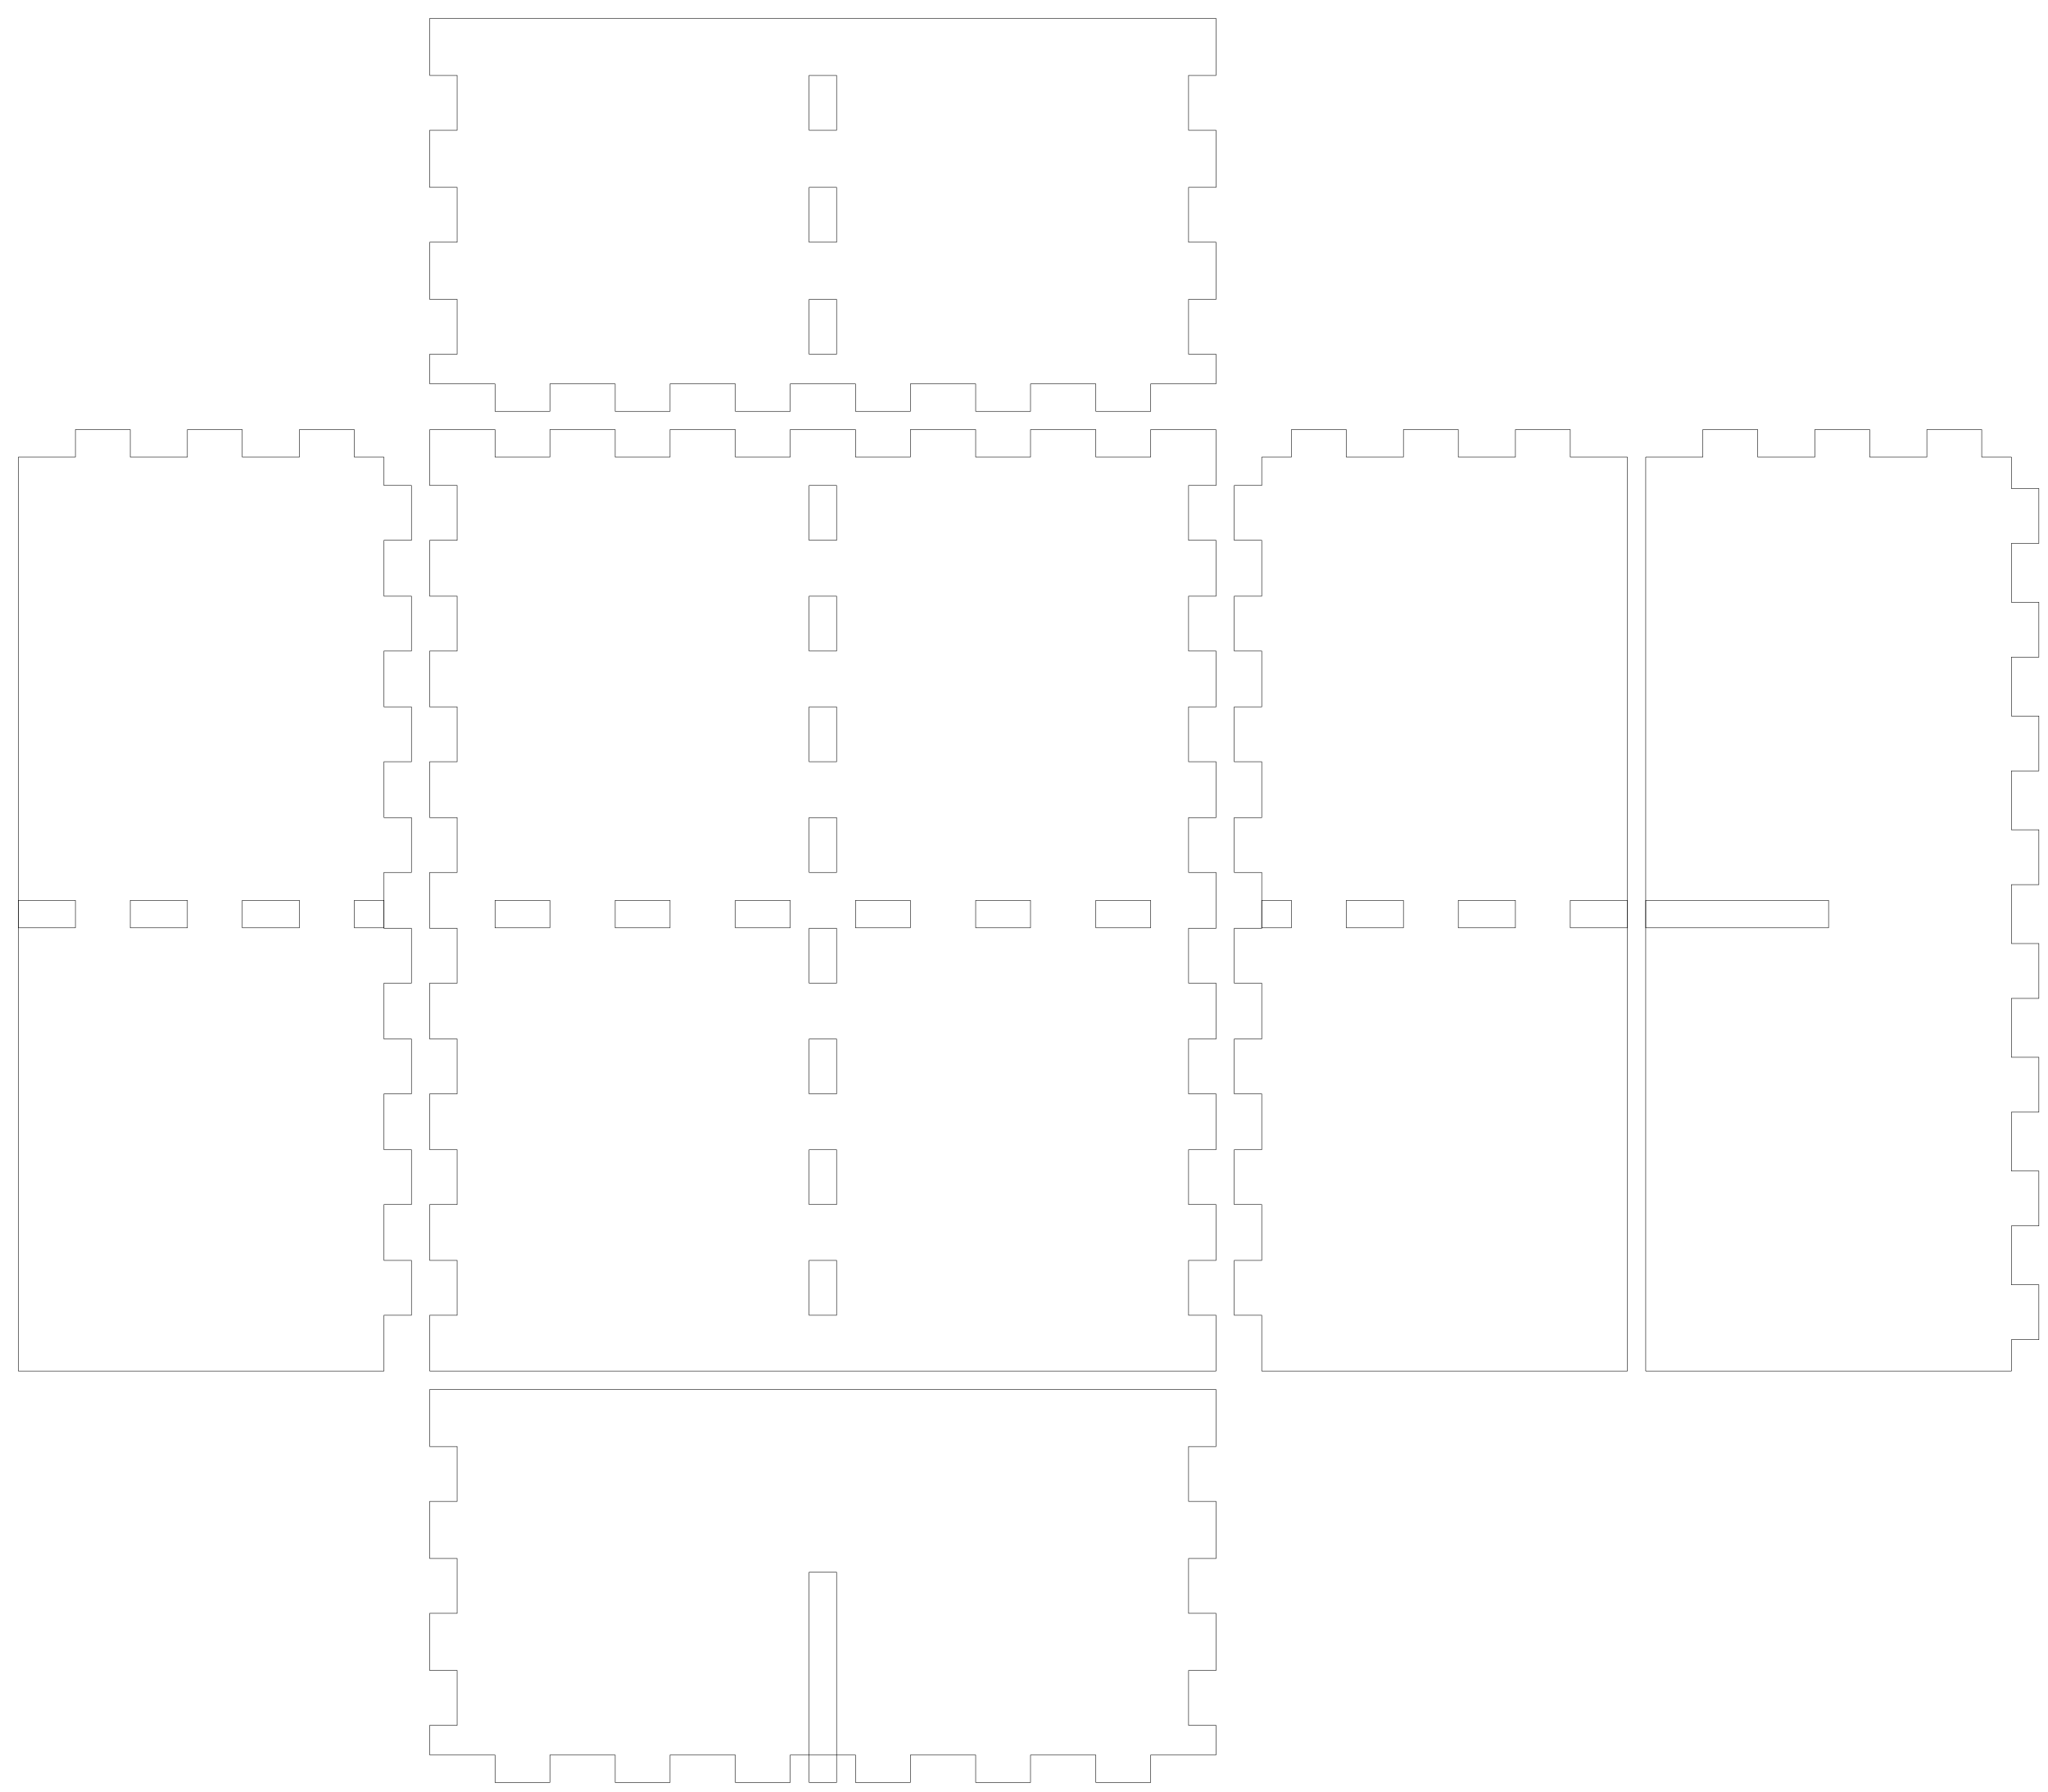
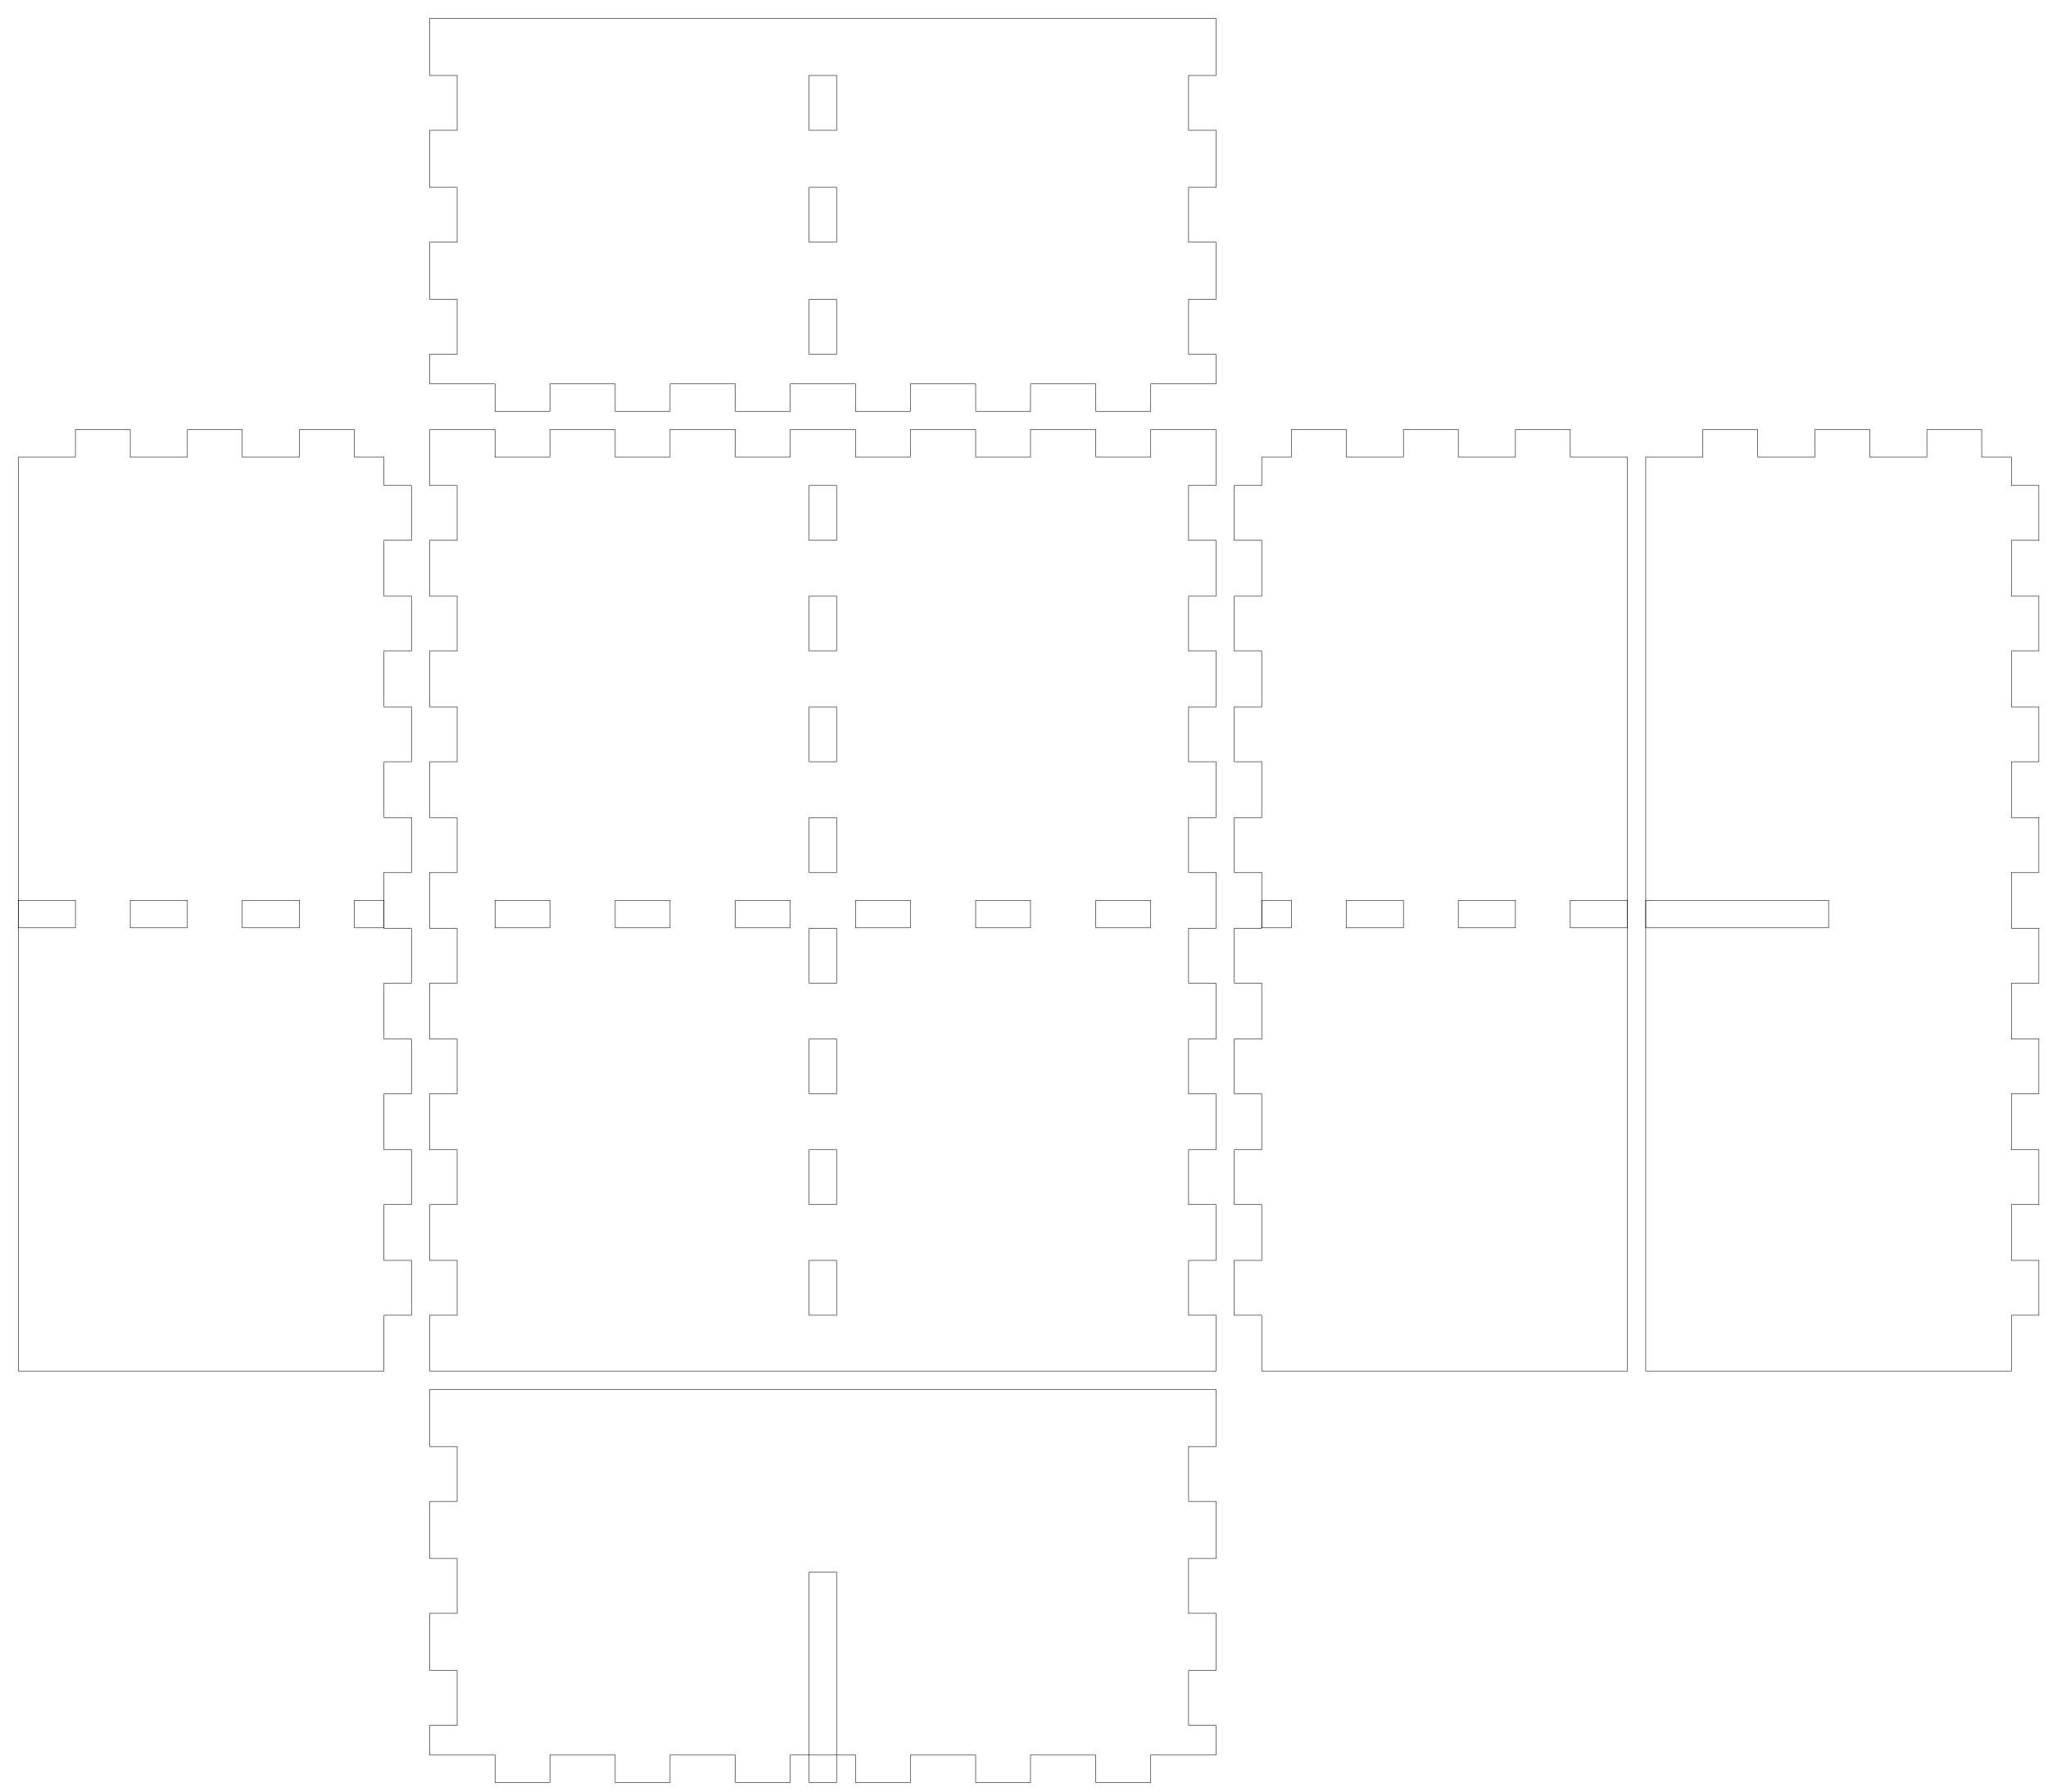
- <svg xmlns="http://www.w3.org/2000/svg" width="224mm" height="196mm" viewBox="0 0 224 196" version="1.1" id="svg5">
-   <defs id="defs2" />
-   <g id="layer1">
-     <g id="xdivider_001">
+ <svg xmlns="http://www.w3.org/2000/svg" width="224mm" height="196mm" viewBox="0 0 224 196" version="1.1">
+   <defs id="defaults" />
+   <g id="tabbedbox">
+     <g id="xdivider">
      <path id="side_001" style="fill:none;stroke:#000000;stroke-width:0.051" d="M 47 152 L 54.143 152 L 54.143 152 L 60.143 152 L 60.143 152 L 67.286 152 L 67.286 152 L 73.286 152 L 73.286 152 L 80.429 152 L 80.429 152 L 86.429 152 L 86.429 152 L 93.571 152 L 93.571 152 L 99.571 152 L 99.571 152 L 106.714 152 L 106.714 152 L 112.714 152 L 112.714 152 L 119.857 152 L 119.857 152 L 125.857 152 L 125.857 152 L 133 152" />
      <path id="side_002" style="fill:none;stroke:#000000;stroke-width:0.051" d="M 133 152 L 133 158.25 L 130 158.25 L 130 164.25 L 133 164.25 L 133 170.5 L 130 170.5 L 130 176.5 L 133 176.5 L 133 182.75 L 130 182.75 L 130 188.75 L 133 188.75 L 133 192" />
      <path id="side_003" style="fill:none;stroke:#000000;stroke-width:0.051" d="M 133 192 L 125.857 192 L 125.857 195 L 119.857 195 L 119.857 192 L 112.714 192 L 112.714 195 L 106.714 195 L 106.714 192 L 99.571 192 L 99.571 195 L 93.571 195 L 93.571 192 L 86.429 192 L 86.429 195 L 80.429 195 L 80.429 192 L 73.286 192 L 73.286 195 L 67.286 195 L 67.286 192 L 60.143 192 L 60.143 195 L 54.143 195 L 54.143 192 L 47 192" />
      <path id="side_004" style="fill:none;stroke:#000000;stroke-width:0.051" d="M 47 192 L 47 188.75 L 50 188.75 L 50 182.75 L 47 182.75 L 47 176.5 L 50 176.5 L 50 170.5 L 47 170.5 L 47 164.25 L 50 164.25 L 50 158.25 L 47 158.25 L 47 152" />
-       <path id="slot_001" style="fill:none;stroke:#000000;stroke-width:0.051" d="M 88.5 195 L 88.5 172 L 91.5 172 L 91.5 195 L 88.5 195 Z" />
+       <path id="slot" style="fill:none;stroke:#000000;stroke-width:0.051" d="M 88.5 195 L 88.5 172 L 91.5 172 L 91.5 195 L 88.5 195 Z" />
    </g>
-     <g id="piece_001">
+     <g id="left">
      <path id="side_005" style="fill:none;stroke:#000000;stroke-width:0.051" d="M 2 50 L 8.25 50 L 8.25 47 L 14.25 47 L 14.25 50 L 20.5 50 L 20.5 47 L 26.5 47 L 26.5 50 L 32.75 50 L 32.75 47 L 38.75 47 L 38.75 50 L 42 50" />
-       <path id="hole_001" style="fill:none;stroke:#000000;stroke-width:0.051" d="M 2 98.5 L 8.25 98.5 L 8.25 101.5 L 2 101.5 L 2 98.5 Z" />
-       <path id="hole_002" style="fill:none;stroke:#000000;stroke-width:0.051" d="M 14.25 98.5 L 20.5 98.5 L 20.5 101.5 L 14.25 101.5 L 14.25 98.5 Z" />
-       <path id="hole_003" style="fill:none;stroke:#000000;stroke-width:0.051" d="M 26.5 98.5 L 32.75 98.5 L 32.75 101.5 L 26.5 101.5 L 26.5 98.5 Z" />
-       <path id="hole_004" style="fill:none;stroke:#000000;stroke-width:0.051" d="M 38.75 98.5 L 42 98.5 L 42 101.5 L 38.75 101.5 L 38.75 98.5 Z" />
+       <path id="hole" style="fill:none;stroke:#000000;stroke-width:0.051" d="M 2 98.5 L 8.25 98.5 L 8.25 101.5 L 2 101.5 L 2 98.5 Z" />
+       <path id="hole_001" style="fill:none;stroke:#000000;stroke-width:0.051" d="M 14.25 98.5 L 20.5 98.5 L 20.5 101.5 L 14.25 101.5 L 14.25 98.5 Z" />
+       <path id="hole_002" style="fill:none;stroke:#000000;stroke-width:0.051" d="M 26.5 98.5 L 32.75 98.5 L 32.75 101.5 L 26.5 101.5 L 26.5 98.5 Z" />
+       <path id="hole_003" style="fill:none;stroke:#000000;stroke-width:0.051" d="M 38.75 98.5 L 42 98.5 L 42 101.5 L 38.75 101.5 L 38.75 98.5 Z" />
      <path id="side_006" style="fill:none;stroke:#000000;stroke-width:0.051" d="M 42 50 L 42 53.111 L 45 53.111 L 45 59.111 L 42 59.111 L 42 65.222 L 45 65.222 L 45 71.222 L 42 71.222 L 42 77.333 L 45 77.333 L 45 83.333 L 42 83.333 L 42 89.444 L 45 89.444 L 45 95.444 L 42 95.444 L 42 101.556 L 45 101.556 L 45 107.556 L 42 107.556 L 42 113.667 L 45 113.667 L 45 119.667 L 42 119.667 L 42 125.778 L 45 125.778 L 45 131.778 L 42 131.778 L 42 137.889 L 45 137.889 L 45 143.889 L 42 143.889 L 42 150" />
      <path id="side_007" style="fill:none;stroke:#000000;stroke-width:0.051" d="M 42 150 L 38.75 150 L 38.75 150 L 32.75 150 L 32.75 150 L 26.5 150 L 26.5 150 L 20.5 150 L 20.5 150 L 14.25 150 L 14.25 150 L 8.25 150 L 8.25 150 L 2 150" />
      <path id="side_008" style="fill:none;stroke:#000000;stroke-width:0.051" d="M 2 150 L 2 143.889 L 2 143.889 L 2 137.889 L 2 137.889 L 2 131.778 L 2 131.778 L 2 125.778 L 2 125.778 L 2 119.667 L 2 119.667 L 2 113.667 L 2 113.667 L 2 107.556 L 2 107.556 L 2 101.556 L 2 101.556 L 2 95.444 L 2 95.444 L 2 89.444 L 2 89.444 L 2 83.333 L 2 83.333 L 2 77.333 L 2 77.333 L 2 71.222 L 2 71.222 L 2 65.222 L 2 65.222 L 2 59.111 L 2 59.111 L 2 53.111 L 2 53.111 L 2 50" />
    </g>
-     <g id="ydivider_001">
+     <g id="ydivider">
      <path id="side_009" style="fill:none;stroke:#000000;stroke-width:0.051" d="M 180 50 L 186.25 50 L 186.25 47 L 192.25 47 L 192.25 50 L 198.5 50 L 198.5 47 L 204.5 47 L 204.5 50 L 210.75 50 L 210.75 47 L 216.75 47 L 216.75 50 L 220 50" />
-       <path id="slot_002" style="fill:none;stroke:#000000;stroke-width:0.051" d="M 180 98.5 L 200 98.5 L 200 101.5 L 180 101.5 L 180 98.5 Z" />
-       <path id="side_010" style="fill:none;stroke:#000000;stroke-width:0.051" d="M 220 50 L 220 53.444 L 223 53.444 L 223 59.444 L 220 59.444 L 220 65.889 L 223 65.889 L 223 71.889 L 220 71.889 L 220 78.333 L 223 78.333 L 223 84.333 L 220 84.333 L 220 90.778 L 223 90.778 L 223 96.778 L 220 96.778 L 220 103.222 L 223 103.222 L 223 109.222 L 220 109.222 L 220 115.667 L 223 115.667 L 223 121.667 L 220 121.667 L 220 128.111 L 223 128.111 L 223 134.111 L 220 134.111 L 220 140.556 L 223 140.556 L 223 146.556 L 220 146.556 L 220 150" />
+       <path id="slot_001" style="fill:none;stroke:#000000;stroke-width:0.051" d="M 180 98.5 L 200 98.5 L 200 101.5 L 180 101.5 L 180 98.5 Z" />
+       <path id="side_010" style="fill:none;stroke:#000000;stroke-width:0.051" d="M 220 50 L 220 53.111 L 223 53.111 L 223 59.111 L 220 59.111 L 220 65.222 L 223 65.222 L 223 71.222 L 220 71.222 L 220 77.333 L 223 77.333 L 223 83.333 L 220 83.333 L 220 89.444 L 223 89.444 L 223 95.444 L 220 95.444 L 220 101.556 L 223 101.556 L 223 107.556 L 220 107.556 L 220 113.667 L 223 113.667 L 223 119.667 L 220 119.667 L 220 125.778 L 223 125.778 L 223 131.778 L 220 131.778 L 220 137.889 L 223 137.889 L 223 143.889 L 220 143.889 L 220 150" />
      <path id="side_011" style="fill:none;stroke:#000000;stroke-width:0.051" d="M 220 150 L 216.75 150 L 216.75 150 L 210.75 150 L 210.75 150 L 204.5 150 L 204.5 150 L 198.5 150 L 198.5 150 L 192.25 150 L 192.25 150 L 186.25 150 L 186.25 150 L 180 150" />
-       <path id="side_012" style="fill:none;stroke:#000000;stroke-width:0.051" d="M 180 150 L 180 146.556 L 180 146.556 L 180 140.556 L 180 140.556 L 180 134.111 L 180 134.111 L 180 128.111 L 180 128.111 L 180 121.667 L 180 121.667 L 180 115.667 L 180 115.667 L 180 109.222 L 180 109.222 L 180 103.222 L 180 103.222 L 180 96.778 L 180 96.778 L 180 90.778 L 180 90.778 L 180 84.333 L 180 84.333 L 180 78.333 L 180 78.333 L 180 71.889 L 180 71.889 L 180 65.889 L 180 65.889 L 180 59.444 L 180 59.444 L 180 53.444 L 180 53.444 L 180 50" />
+       <path id="side_012" style="fill:none;stroke:#000000;stroke-width:0.051" d="M 180 150 L 180 143.889 L 180 143.889 L 180 137.889 L 180 137.889 L 180 131.778 L 180 131.778 L 180 125.778 L 180 125.778 L 180 119.667 L 180 119.667 L 180 113.667 L 180 113.667 L 180 107.556 L 180 107.556 L 180 101.556 L 180 101.556 L 180 95.444 L 180 95.444 L 180 89.444 L 180 89.444 L 180 83.333 L 180 83.333 L 180 77.333 L 180 77.333 L 180 71.222 L 180 71.222 L 180 65.222 L 180 65.222 L 180 59.111 L 180 59.111 L 180 53.111 L 180 53.111 L 180 50" />
    </g>
-     <g id="piece_002">
+     <g id="bottom">
      <path id="side_013" style="fill:none;stroke:#000000;stroke-width:0.051" d="M 47 47 L 54.143 47 L 54.143 50 L 60.143 50 L 60.143 47 L 67.286 47 L 67.286 50 L 73.286 50 L 73.286 47 L 80.429 47 L 80.429 50 L 86.429 50 L 86.429 47 L 93.571 47 L 93.571 50 L 99.571 50 L 99.571 47 L 106.714 47 L 106.714 50 L 112.714 50 L 112.714 47 L 119.857 47 L 119.857 50 L 125.857 50 L 125.857 47 L 133 47" />
-       <path id="hole_005" style="fill:none;stroke:#000000;stroke-width:0.051" d="M 54.143 98.5 L 60.143 98.5 L 60.143 101.5 L 54.143 101.5 L 54.143 98.5 Z" />
-       <path id="hole_006" style="fill:none;stroke:#000000;stroke-width:0.051" d="M 67.286 98.5 L 73.286 98.5 L 73.286 101.5 L 67.286 101.5 L 67.286 98.5 Z" />
-       <path id="hole_007" style="fill:none;stroke:#000000;stroke-width:0.051" d="M 80.429 98.5 L 86.429 98.5 L 86.429 101.5 L 80.429 101.5 L 80.429 98.5 Z" />
-       <path id="hole_008" style="fill:none;stroke:#000000;stroke-width:0.051" d="M 93.571 98.5 L 99.571 98.5 L 99.571 101.5 L 93.571 101.5 L 93.571 98.5 Z" />
-       <path id="hole_009" style="fill:none;stroke:#000000;stroke-width:0.051" d="M 106.714 98.5 L 112.714 98.5 L 112.714 101.5 L 106.714 101.5 L 106.714 98.5 Z" />
-       <path id="hole_010" style="fill:none;stroke:#000000;stroke-width:0.051" d="M 119.857 98.5 L 125.857 98.5 L 125.857 101.5 L 119.857 101.5 L 119.857 98.5 Z" />
+       <path id="hole_004" style="fill:none;stroke:#000000;stroke-width:0.051" d="M 54.143 98.5 L 60.143 98.5 L 60.143 101.5 L 54.143 101.5 L 54.143 98.5 Z" />
+       <path id="hole_005" style="fill:none;stroke:#000000;stroke-width:0.051" d="M 67.286 98.5 L 73.286 98.5 L 73.286 101.5 L 67.286 101.5 L 67.286 98.5 Z" />
+       <path id="hole_006" style="fill:none;stroke:#000000;stroke-width:0.051" d="M 80.429 98.5 L 86.429 98.5 L 86.429 101.5 L 80.429 101.5 L 80.429 98.5 Z" />
+       <path id="hole_007" style="fill:none;stroke:#000000;stroke-width:0.051" d="M 93.571 98.5 L 99.571 98.5 L 99.571 101.5 L 93.571 101.5 L 93.571 98.5 Z" />
+       <path id="hole_008" style="fill:none;stroke:#000000;stroke-width:0.051" d="M 106.714 98.5 L 112.714 98.5 L 112.714 101.5 L 106.714 101.5 L 106.714 98.5 Z" />
+       <path id="hole_009" style="fill:none;stroke:#000000;stroke-width:0.051" d="M 119.857 98.5 L 125.857 98.5 L 125.857 101.5 L 119.857 101.5 L 119.857 98.5 Z" />
      <path id="side_014" style="fill:none;stroke:#000000;stroke-width:0.051" d="M 133 47 L 133 53.111 L 130 53.111 L 130 59.111 L 133 59.111 L 133 65.222 L 130 65.222 L 130 71.222 L 133 71.222 L 133 77.333 L 130 77.333 L 130 83.333 L 133 83.333 L 133 89.444 L 130 89.444 L 130 95.444 L 133 95.444 L 133 101.556 L 130 101.556 L 130 107.556 L 133 107.556 L 133 113.667 L 130 113.667 L 130 119.667 L 133 119.667 L 133 125.778 L 130 125.778 L 130 131.778 L 133 131.778 L 133 137.889 L 130 137.889 L 130 143.889 L 133 143.889 L 133 150" />
-       <path id="hole_011" style="fill:none;stroke:#000000;stroke-width:0.051" d="M 91.5 53.111 L 91.5 59.111 L 88.5 59.111 L 88.5 53.111 L 91.5 53.111 Z" />
-       <path id="hole_012" style="fill:none;stroke:#000000;stroke-width:0.051" d="M 91.5 65.222 L 91.5 71.222 L 88.5 71.222 L 88.5 65.222 L 91.5 65.222 Z" />
-       <path id="hole_013" style="fill:none;stroke:#000000;stroke-width:0.051" d="M 91.5 77.333 L 91.5 83.333 L 88.5 83.333 L 88.5 77.333 L 91.5 77.333 Z" />
-       <path id="hole_014" style="fill:none;stroke:#000000;stroke-width:0.051" d="M 91.5 89.444 L 91.5 95.444 L 88.5 95.444 L 88.5 89.444 L 91.5 89.444 Z" />
-       <path id="hole_015" style="fill:none;stroke:#000000;stroke-width:0.051" d="M 91.5 101.556 L 91.5 107.556 L 88.5 107.556 L 88.5 101.556 L 91.5 101.556 Z" />
-       <path id="hole_016" style="fill:none;stroke:#000000;stroke-width:0.051" d="M 91.5 113.667 L 91.5 119.667 L 88.5 119.667 L 88.5 113.667 L 91.5 113.667 Z" />
-       <path id="hole_017" style="fill:none;stroke:#000000;stroke-width:0.051" d="M 91.5 125.778 L 91.5 131.778 L 88.5 131.778 L 88.5 125.778 L 91.5 125.778 Z" />
-       <path id="hole_018" style="fill:none;stroke:#000000;stroke-width:0.051" d="M 91.5 137.889 L 91.5 143.889 L 88.5 143.889 L 88.5 137.889 L 91.5 137.889 Z" />
+       <path id="hole_010" style="fill:none;stroke:#000000;stroke-width:0.051" d="M 91.5 53.111 L 91.5 59.111 L 88.5 59.111 L 88.5 53.111 L 91.5 53.111 Z" />
+       <path id="hole_011" style="fill:none;stroke:#000000;stroke-width:0.051" d="M 91.5 65.222 L 91.5 71.222 L 88.5 71.222 L 88.5 65.222 L 91.5 65.222 Z" />
+       <path id="hole_012" style="fill:none;stroke:#000000;stroke-width:0.051" d="M 91.5 77.333 L 91.5 83.333 L 88.5 83.333 L 88.5 77.333 L 91.5 77.333 Z" />
+       <path id="hole_013" style="fill:none;stroke:#000000;stroke-width:0.051" d="M 91.5 89.444 L 91.5 95.444 L 88.5 95.444 L 88.5 89.444 L 91.5 89.444 Z" />
+       <path id="hole_014" style="fill:none;stroke:#000000;stroke-width:0.051" d="M 91.5 101.556 L 91.5 107.556 L 88.5 107.556 L 88.5 101.556 L 91.5 101.556 Z" />
+       <path id="hole_015" style="fill:none;stroke:#000000;stroke-width:0.051" d="M 91.5 113.667 L 91.5 119.667 L 88.5 119.667 L 88.5 113.667 L 91.5 113.667 Z" />
+       <path id="hole_016" style="fill:none;stroke:#000000;stroke-width:0.051" d="M 91.5 125.778 L 91.5 131.778 L 88.5 131.778 L 88.5 125.778 L 91.5 125.778 Z" />
+       <path id="hole_017" style="fill:none;stroke:#000000;stroke-width:0.051" d="M 91.5 137.889 L 91.5 143.889 L 88.5 143.889 L 88.5 137.889 L 91.5 137.889 Z" />
      <path id="side_015" style="fill:none;stroke:#000000;stroke-width:0.051" d="M 133 150 L 125.857 150 L 125.857 150 L 119.857 150 L 119.857 150 L 112.714 150 L 112.714 150 L 106.714 150 L 106.714 150 L 99.571 150 L 99.571 150 L 93.571 150 L 93.571 150 L 86.429 150 L 86.429 150 L 80.429 150 L 80.429 150 L 73.286 150 L 73.286 150 L 67.286 150 L 67.286 150 L 60.143 150 L 60.143 150 L 54.143 150 L 54.143 150 L 47 150" />
      <path id="side_016" style="fill:none;stroke:#000000;stroke-width:0.051" d="M 47 150 L 47 143.889 L 50 143.889 L 50 137.889 L 47 137.889 L 47 131.778 L 50 131.778 L 50 125.778 L 47 125.778 L 47 119.667 L 50 119.667 L 50 113.667 L 47 113.667 L 47 107.556 L 50 107.556 L 50 101.556 L 47 101.556 L 47 95.444 L 50 95.444 L 50 89.444 L 47 89.444 L 47 83.333 L 50 83.333 L 50 77.333 L 47 77.333 L 47 71.222 L 50 71.222 L 50 65.222 L 47 65.222 L 47 59.111 L 50 59.111 L 50 53.111 L 47 53.111 L 47 47" />
    </g>
-     <g id="piece_003">
+     <g id="right">
      <path id="side_017" style="fill:none;stroke:#000000;stroke-width:0.051" d="M 138 50 L 141.25 50 L 141.25 47 L 147.25 47 L 147.25 50 L 153.5 50 L 153.5 47 L 159.5 47 L 159.5 50 L 165.75 50 L 165.75 47 L 171.75 47 L 171.75 50 L 178 50" />
-       <path id="hole_019" style="fill:none;stroke:#000000;stroke-width:0.051" d="M 138 98.5 L 141.25 98.5 L 141.25 101.5 L 138 101.5 L 138 98.5 Z" />
-       <path id="hole_020" style="fill:none;stroke:#000000;stroke-width:0.051" d="M 147.25 98.5 L 153.5 98.5 L 153.5 101.5 L 147.25 101.5 L 147.25 98.5 Z" />
-       <path id="hole_021" style="fill:none;stroke:#000000;stroke-width:0.051" d="M 159.5 98.5 L 165.75 98.5 L 165.75 101.5 L 159.5 101.5 L 159.5 98.5 Z" />
-       <path id="hole_022" style="fill:none;stroke:#000000;stroke-width:0.051" d="M 171.75 98.5 L 178 98.5 L 178 101.5 L 171.75 101.5 L 171.75 98.5 Z" />
+       <path id="hole_018" style="fill:none;stroke:#000000;stroke-width:0.051" d="M 138 98.5 L 141.25 98.5 L 141.25 101.5 L 138 101.5 L 138 98.5 Z" />
+       <path id="hole_019" style="fill:none;stroke:#000000;stroke-width:0.051" d="M 147.25 98.5 L 153.5 98.5 L 153.5 101.5 L 147.25 101.5 L 147.25 98.5 Z" />
+       <path id="hole_020" style="fill:none;stroke:#000000;stroke-width:0.051" d="M 159.5 98.5 L 165.75 98.5 L 165.75 101.5 L 159.5 101.5 L 159.5 98.5 Z" />
+       <path id="hole_021" style="fill:none;stroke:#000000;stroke-width:0.051" d="M 171.75 98.5 L 178 98.5 L 178 101.5 L 171.75 101.5 L 171.75 98.5 Z" />
      <path id="side_018" style="fill:none;stroke:#000000;stroke-width:0.051" d="M 178 50 L 178 53.111 L 178 53.111 L 178 59.111 L 178 59.111 L 178 65.222 L 178 65.222 L 178 71.222 L 178 71.222 L 178 77.333 L 178 77.333 L 178 83.333 L 178 83.333 L 178 89.444 L 178 89.444 L 178 95.444 L 178 95.444 L 178 101.556 L 178 101.556 L 178 107.556 L 178 107.556 L 178 113.667 L 178 113.667 L 178 119.667 L 178 119.667 L 178 125.778 L 178 125.778 L 178 131.778 L 178 131.778 L 178 137.889 L 178 137.889 L 178 143.889 L 178 143.889 L 178 150" />
      <path id="side_019" style="fill:none;stroke:#000000;stroke-width:0.051" d="M 178 150 L 171.75 150 L 171.75 150 L 165.75 150 L 165.75 150 L 159.5 150 L 159.5 150 L 153.5 150 L 153.5 150 L 147.25 150 L 147.25 150 L 141.25 150 L 141.25 150 L 138 150" />
      <path id="side_020" style="fill:none;stroke:#000000;stroke-width:0.051" d="M 138 150 L 138 143.889 L 135 143.889 L 135 137.889 L 138 137.889 L 138 131.778 L 135 131.778 L 135 125.778 L 138 125.778 L 138 119.667 L 135 119.667 L 135 113.667 L 138 113.667 L 138 107.556 L 135 107.556 L 135 101.556 L 138 101.556 L 138 95.444 L 135 95.444 L 135 89.444 L 138 89.444 L 138 83.333 L 135 83.333 L 135 77.333 L 138 77.333 L 138 71.222 L 135 71.222 L 135 65.222 L 138 65.222 L 138 59.111 L 135 59.111 L 135 53.111 L 138 53.111 L 138 50" />
    </g>
-     <g id="piece_004">
+     <g id="front">
      <path id="side_021" style="fill:none;stroke:#000000;stroke-width:0.051" d="M 47 2 L 54.143 2 L 54.143 2 L 60.143 2 L 60.143 2 L 67.286 2 L 67.286 2 L 73.286 2 L 73.286 2 L 80.429 2 L 80.429 2 L 86.429 2 L 86.429 2 L 93.571 2 L 93.571 2 L 99.571 2 L 99.571 2 L 106.714 2 L 106.714 2 L 112.714 2 L 112.714 2 L 119.857 2 L 119.857 2 L 125.857 2 L 125.857 2 L 133 2" />
      <path id="side_022" style="fill:none;stroke:#000000;stroke-width:0.051" d="M 133 2 L 133 8.25 L 130 8.25 L 130 14.25 L 133 14.25 L 133 20.5 L 130 20.5 L 130 26.5 L 133 26.5 L 133 32.75 L 130 32.75 L 130 38.75 L 133 38.75 L 133 42" />
-       <path id="hole_023" style="fill:none;stroke:#000000;stroke-width:0.051" d="M 91.5 8.25 L 91.5 14.25 L 88.5 14.25 L 88.5 8.25 L 91.5 8.25 Z" />
-       <path id="hole_024" style="fill:none;stroke:#000000;stroke-width:0.051" d="M 91.5 20.5 L 91.5 26.5 L 88.5 26.5 L 88.5 20.5 L 91.5 20.5 Z" />
-       <path id="hole_025" style="fill:none;stroke:#000000;stroke-width:0.051" d="M 91.5 32.75 L 91.5 38.75 L 88.5 38.75 L 88.5 32.75 L 91.5 32.75 Z" />
+       <path id="hole_022" style="fill:none;stroke:#000000;stroke-width:0.051" d="M 91.5 8.25 L 91.5 14.25 L 88.5 14.25 L 88.5 8.25 L 91.5 8.25 Z" />
+       <path id="hole_023" style="fill:none;stroke:#000000;stroke-width:0.051" d="M 91.5 20.5 L 91.5 26.5 L 88.5 26.5 L 88.5 20.5 L 91.5 20.5 Z" />
+       <path id="hole_024" style="fill:none;stroke:#000000;stroke-width:0.051" d="M 91.5 32.75 L 91.5 38.75 L 88.5 38.75 L 88.5 32.75 L 91.5 32.75 Z" />
      <path id="side_023" style="fill:none;stroke:#000000;stroke-width:0.051" d="M 133 42 L 125.857 42 L 125.857 45 L 119.857 45 L 119.857 42 L 112.714 42 L 112.714 45 L 106.714 45 L 106.714 42 L 99.571 42 L 99.571 45 L 93.571 45 L 93.571 42 L 86.429 42 L 86.429 45 L 80.429 45 L 80.429 42 L 73.286 42 L 73.286 45 L 67.286 45 L 67.286 42 L 60.143 42 L 60.143 45 L 54.143 45 L 54.143 42 L 47 42" />
      <path id="side_024" style="fill:none;stroke:#000000;stroke-width:0.051" d="M 47 42 L 47 38.75 L 50 38.75 L 50 32.75 L 47 32.75 L 47 26.5 L 50 26.5 L 50 20.5 L 47 20.5 L 47 14.25 L 50 14.25 L 50 8.25 L 47 8.25 L 47 2" />
    </g>
  </g>
</svg>
